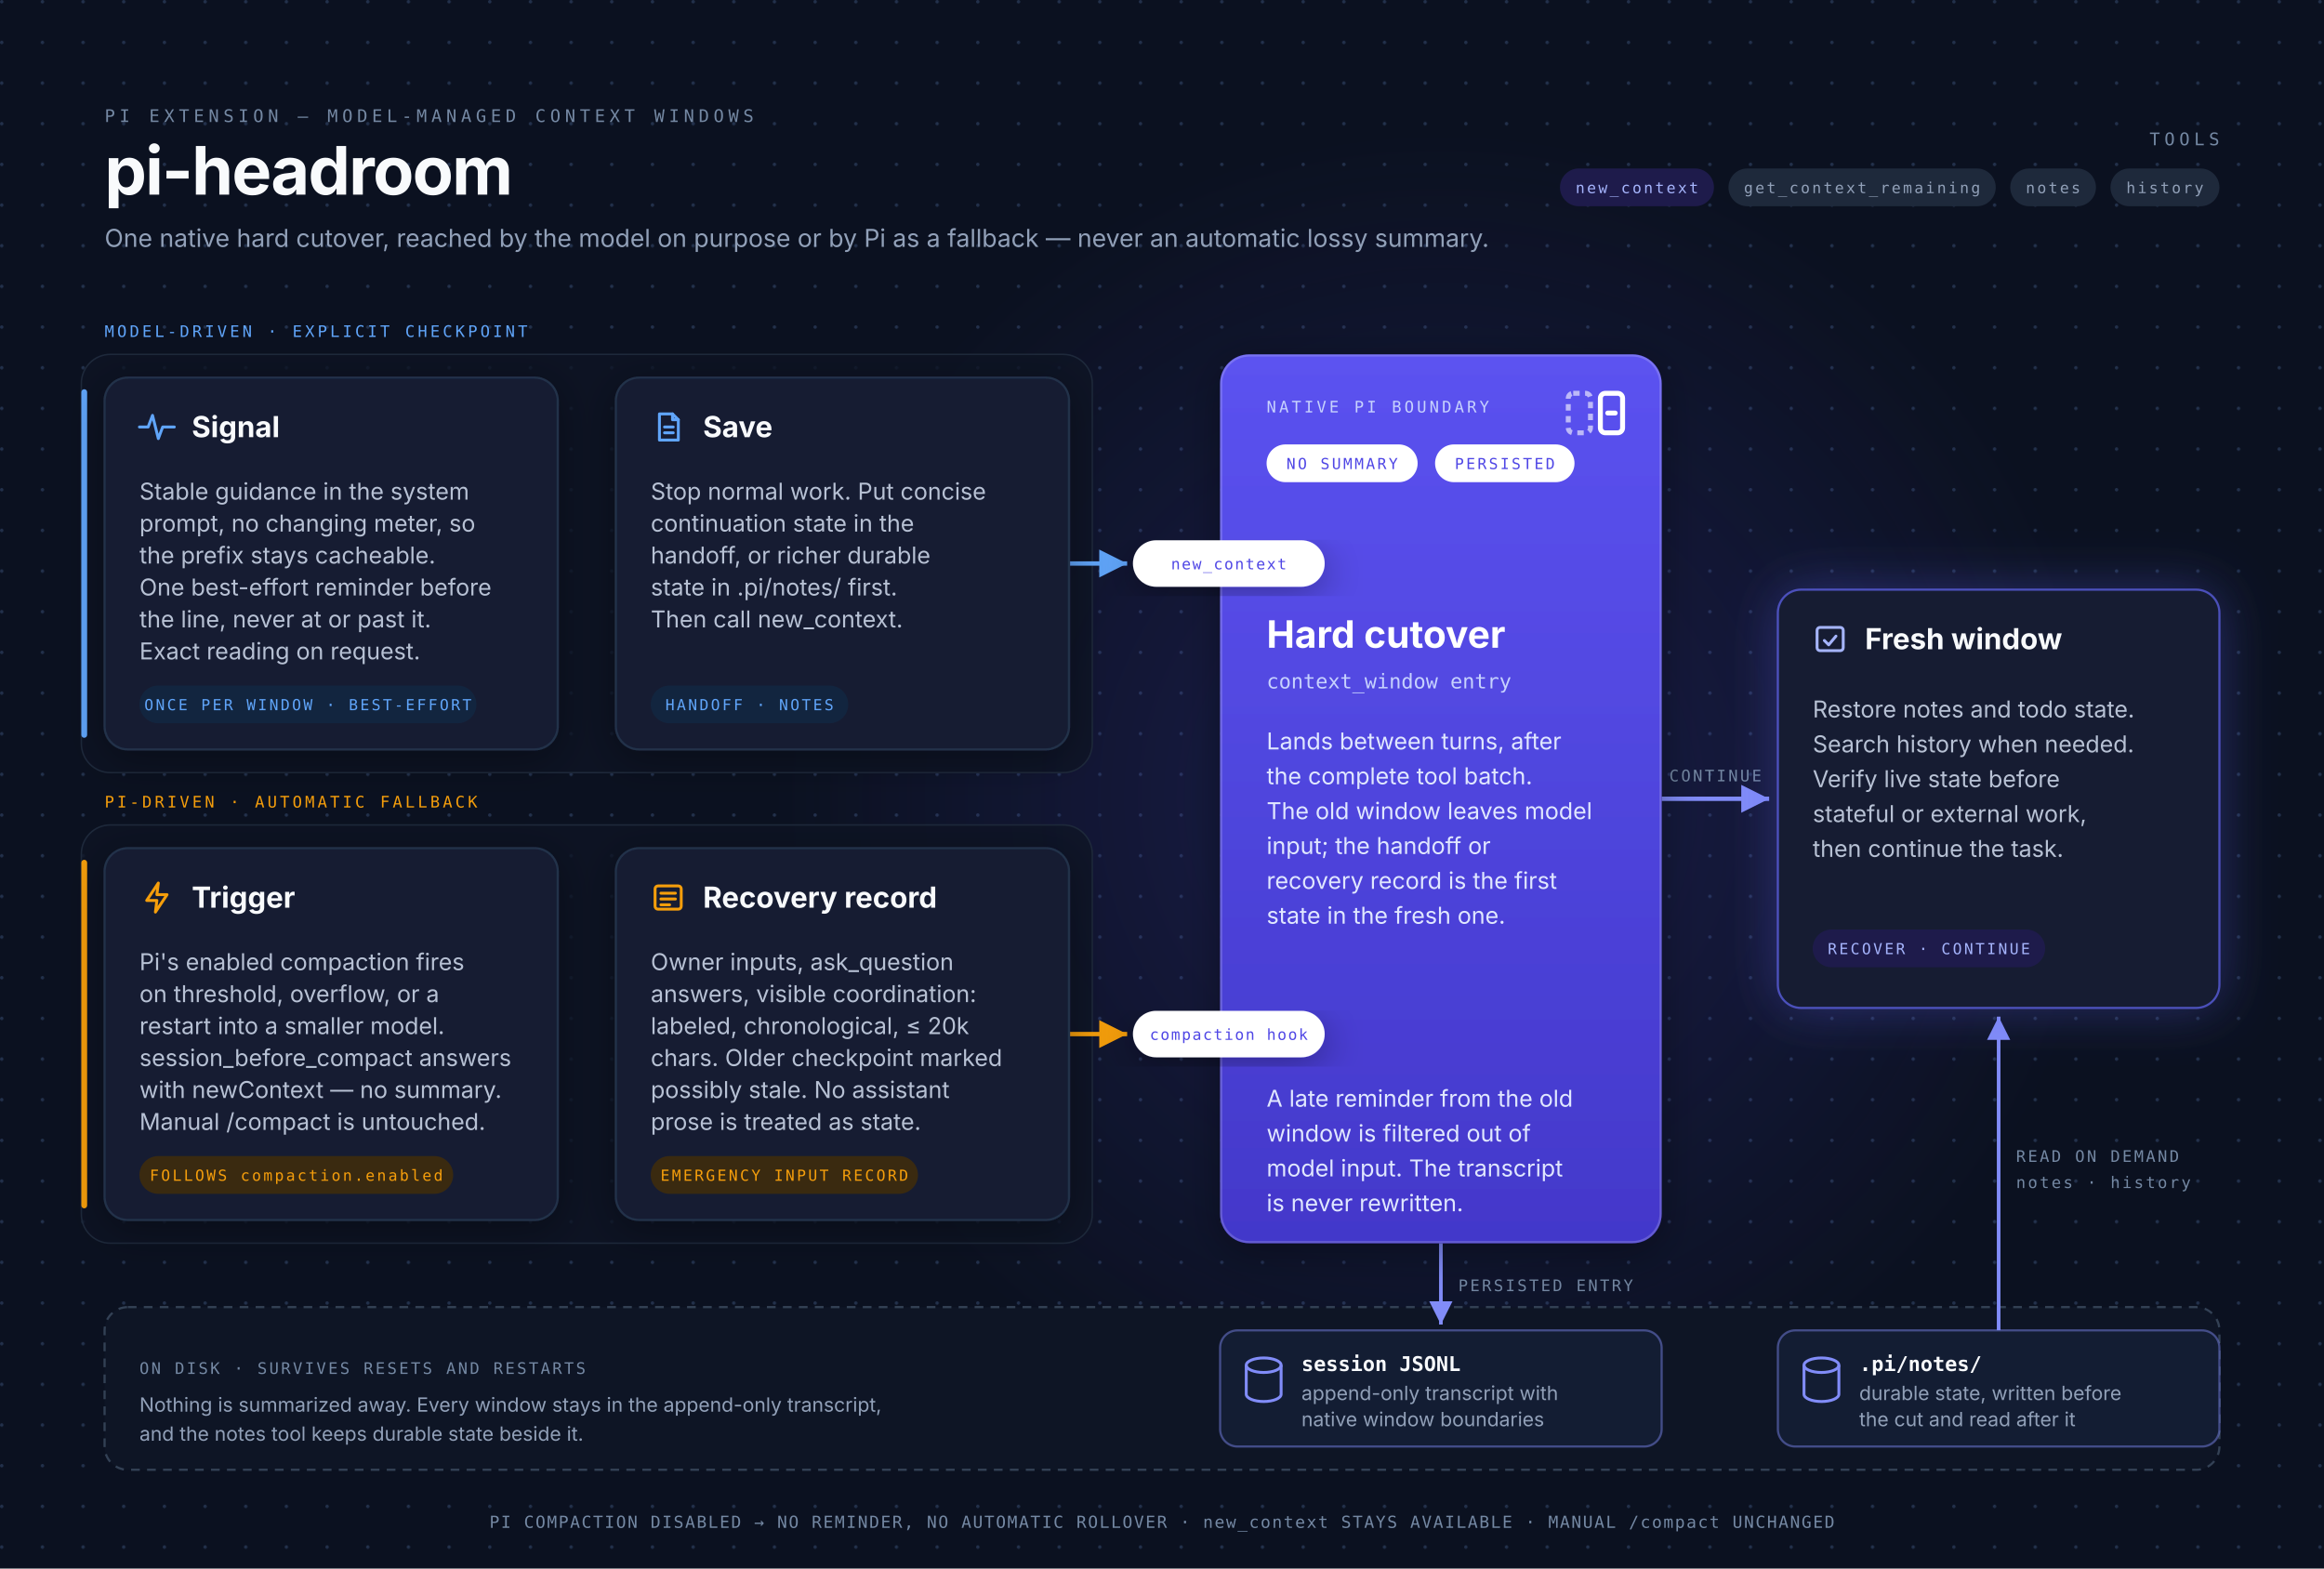
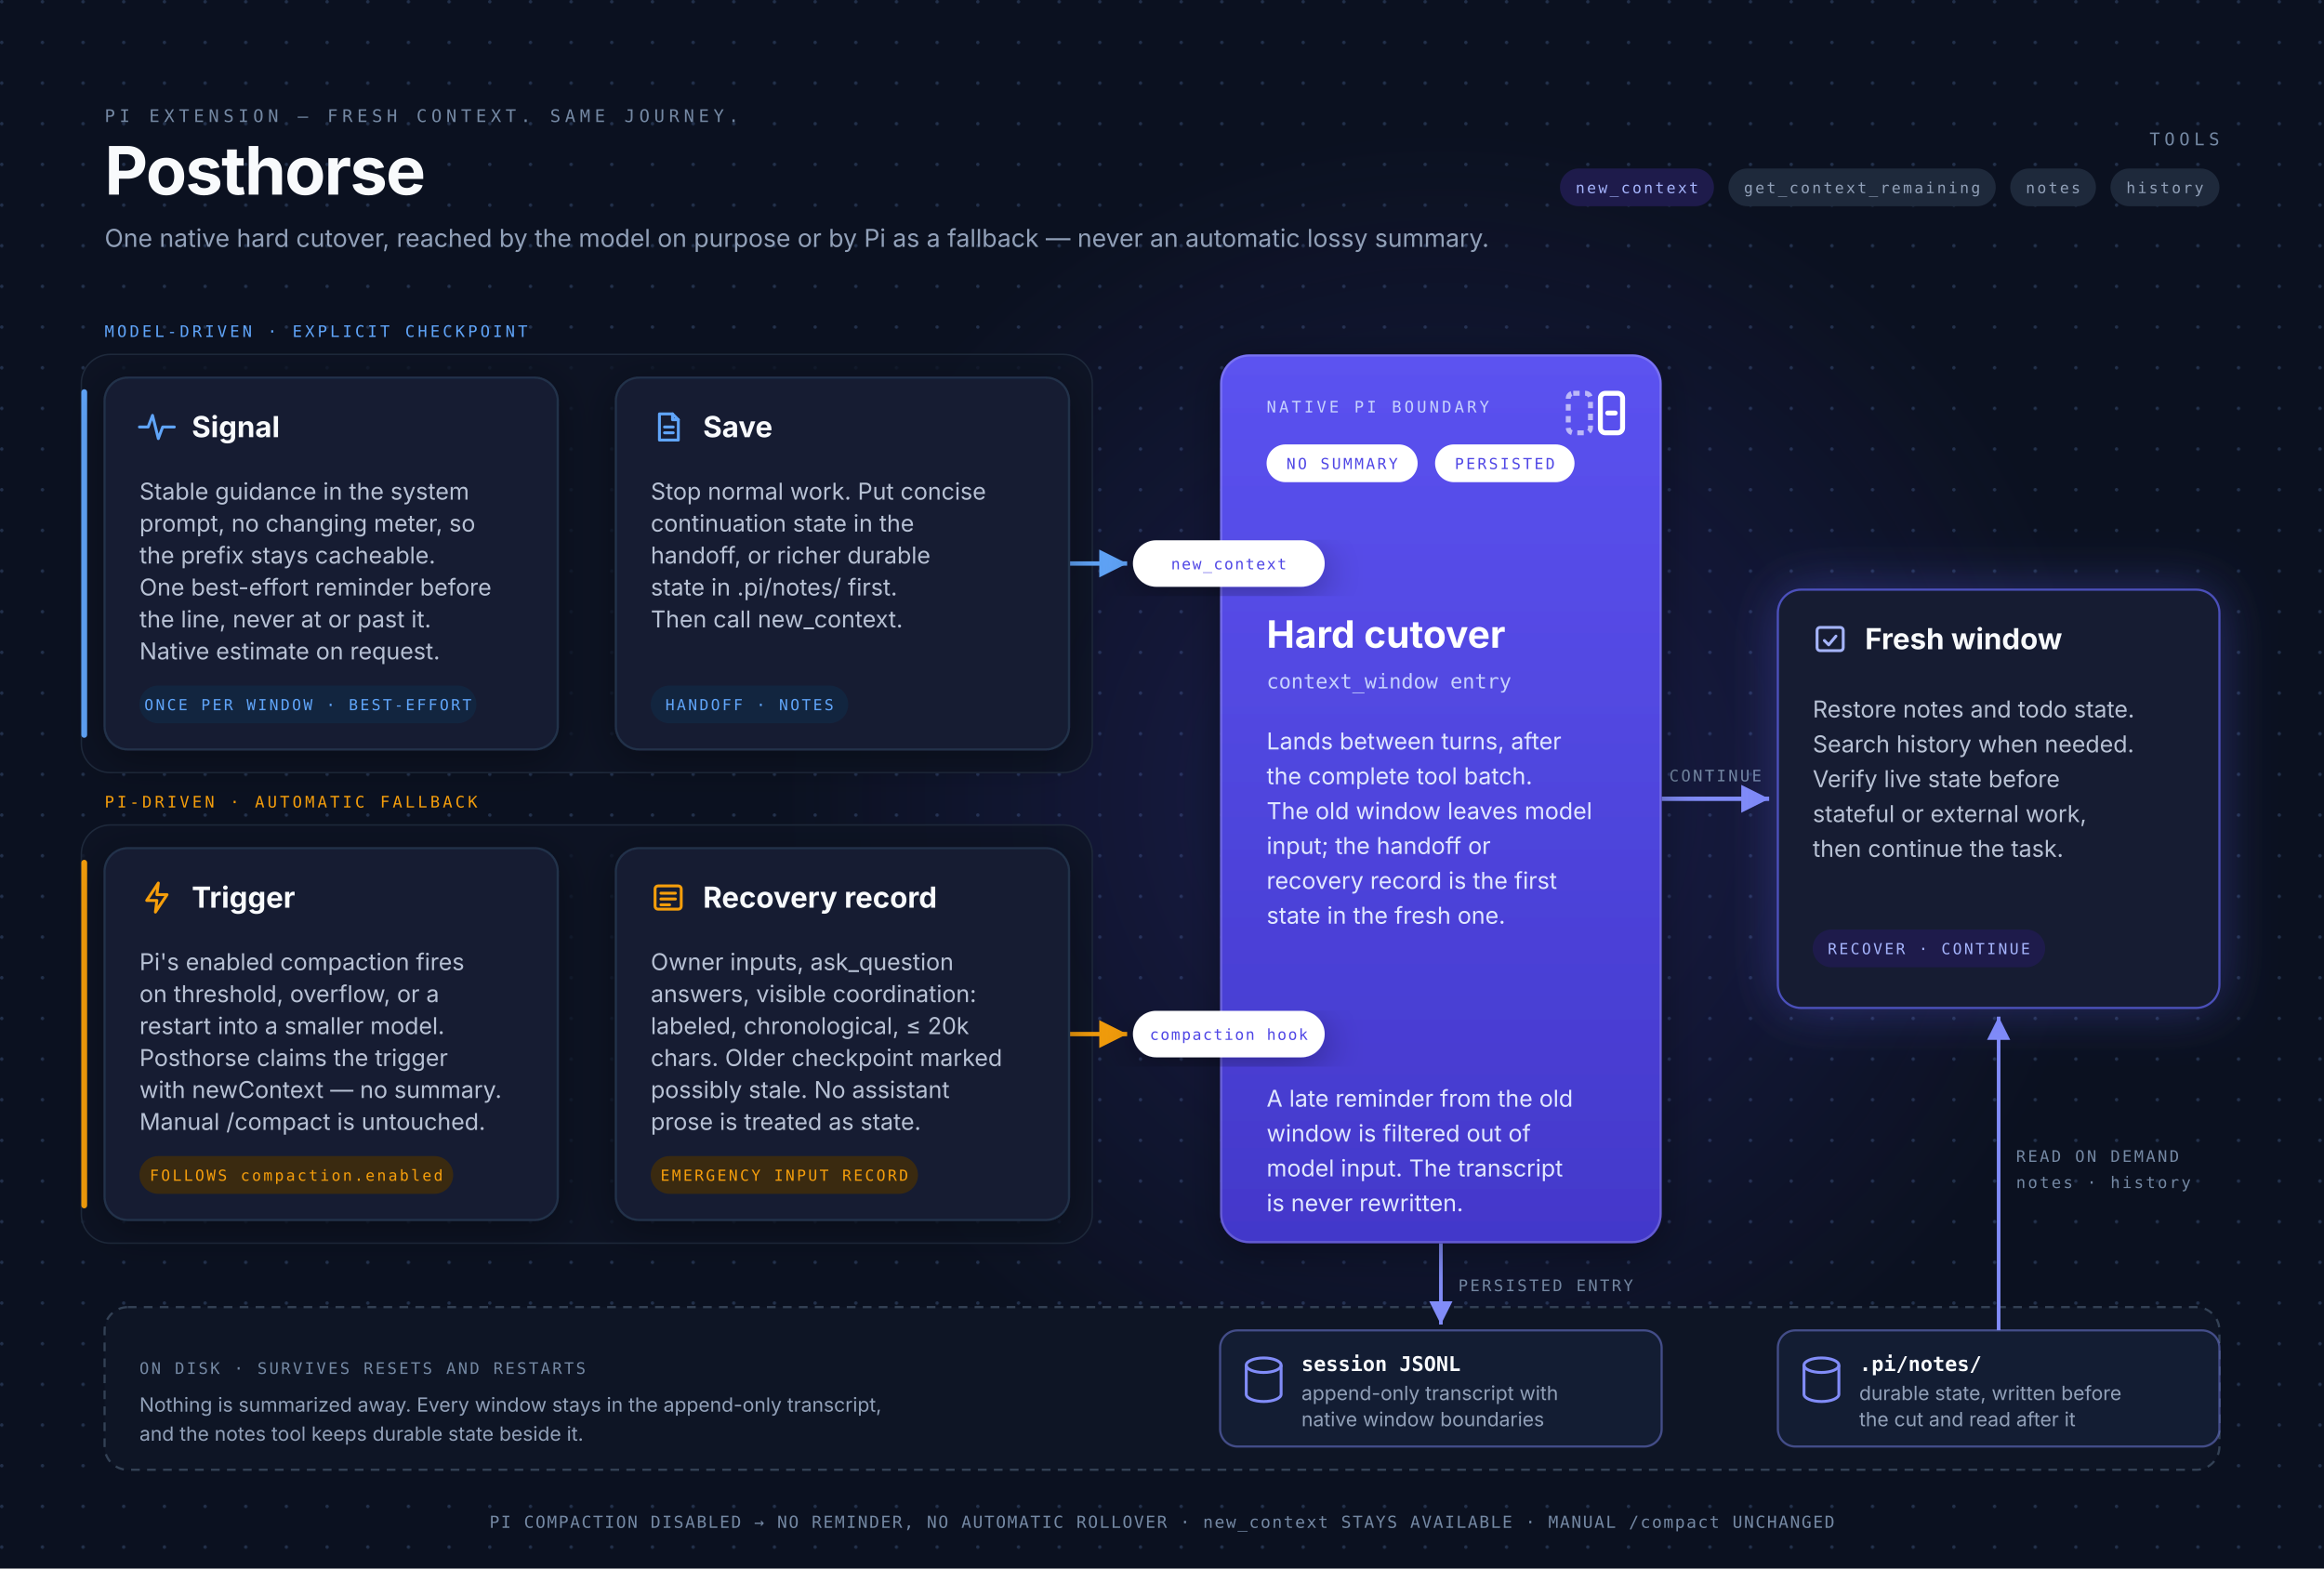
<svg xmlns="http://www.w3.org/2000/svg" width="1600" height="1080" viewBox="0 0 1600 1080" role="img" aria-labelledby="t d">
  <style>
    .sans { font-family: Inter, ui-sans-serif, Arial, sans-serif; }
    .mono { font-family: "JetBrains Mono", ui-monospace, monospace; }
    .title { font-size: 46px; font-weight: 700; fill: #F8FAFC; letter-spacing: -1px; }
    .subtitle { font-size: 17px; fill: #91A0B8; }
    .eyebrow { font-size: 12px; fill: #7488A3; letter-spacing: 3px; }
    .lane { font-size: 11px; letter-spacing: 2px; }
    .cardtitle { font-size: 20px; font-weight: 700; fill: #F8FAFC; }
    .cardbody { font-size: 16px; fill: #B7C1D4; }
    .cardtitle-inv { font-size: 26px; font-weight: 700; fill: #FFFFFF; }
    .cardbody-inv { font-size: 16px; fill: #E0E7FF; }
    .cardmono-inv { font-size: 14px; fill: #C7D2FE; }
    .chip { font-size: 10.5px; letter-spacing: 1.5px; text-anchor: middle; }
    .port { font-size: 10.5px; letter-spacing: 1px; text-anchor: middle; fill: #4F46E5; }
    .storename { font-size: 14px; font-weight: 700; fill: #F8FAFC; }
    .storebody { font-size: 13.5px; fill: #91A0B8; }
    .micro { font-size: 11px; fill: #7488A3; letter-spacing: 1.5px; }
    .footer { font-size: 11.5px; fill: #7488A3; text-anchor: middle; letter-spacing: 1px; }
    .icon { fill: none; stroke-width: 2; stroke-linecap: round; stroke-linejoin: round; }
  </style>
  <defs>
    <pattern id="dots" width="28" height="28" patternUnits="userSpaceOnUse">
      <circle cx="1.2" cy="1.2" r="1.2" fill="#22304A" />
    </pattern>
    <radialGradient id="bloom" gradientUnits="userSpaceOnUse" cx="992" cy="550" r="460">
      <stop offset="0" stop-color="#4F46E5" stop-opacity="0.22" />
      <stop offset="1" stop-color="#4F46E5" stop-opacity="0" />
    </radialGradient>
    <linearGradient id="boundary-fill" x1="0" y1="0" x2="0" y2="1">
      <stop offset="0" stop-color="#5B52F0" />
      <stop offset="1" stop-color="#4338CA" />
    </linearGradient>
    <filter id="soft" x="-20%" y="-20%" width="140%" height="140%">
      <feDropShadow dx="0" dy="6" stdDeviation="14" flood-color="#000000" flood-opacity="0.35" />
    </filter>
    <filter id="glow" x="-30%" y="-30%" width="160%" height="160%">
      <feDropShadow dx="0" dy="0" stdDeviation="18" flood-color="#6366F1" flood-opacity="0.35" />
    </filter>
    <marker id="arr-blue" viewBox="0 0 10 10" refX="8" refY="5" markerWidth="8" markerHeight="8" orient="auto-start-reverse">
      <path d="M 0 1 L 8 5 L 0 9 Z" fill="#60A5FA" />
    </marker>
    <marker id="arr-amber" viewBox="0 0 10 10" refX="8" refY="5" markerWidth="8" markerHeight="8" orient="auto-start-reverse">
      <path d="M 0 1 L 8 5 L 0 9 Z" fill="#F59E0B" />
    </marker>
    <marker id="arr-indigo" viewBox="0 0 10 10" refX="8" refY="5" markerWidth="8" markerHeight="8" orient="auto-start-reverse">
      <path d="M 0 1 L 8 5 L 0 9 Z" fill="#818CF8" />
    </marker>
  </defs>
  <rect width="1600" height="1080" fill="#0B1120" />
  <rect width="1600" height="1080" fill="url(#dots)" />
  <rect width="1600" height="1080" fill="url(#bloom)" />
-   <text class="mono eyebrow" x="72" y="84">PI EXTENSION — MODEL-MANAGED CONTEXT WINDOWS</text>
-   <text class="sans title" x="72" y="134">pi-headroom</text>
+   <text class="mono eyebrow" x="72" y="84">PI EXTENSION — FRESH CONTEXT. SAME JOURNEY.</text>
+   <text class="sans title" x="72" y="134">Posthorse</text>
  <text class="sans subtitle" x="72" y="170">One native hard cutover, reached by the model on purpose or by Pi as a fallback — never an automatic lossy summary.</text>
  <g id="tools">
    <text class="mono eyebrow" x="1528" y="100" text-anchor="end">TOOLS</text>
    <rect x="1074" y="116" width="106" height="26" rx="13" fill="#1E1B4B" />
    <text class="mono chip" x="1127" y="133" fill="#A5B4FC">new_context</text>
    <rect x="1190" y="116" width="184" height="26" rx="13" fill="#1E293B" />
    <text class="mono chip" x="1282" y="133" fill="#91A0B8">get_context_remaining</text>
    <rect x="1384" y="116" width="59" height="26" rx="13" fill="#1E293B" />
    <text class="mono chip" x="1413.5" y="133" fill="#91A0B8">notes</text>
    <rect x="1453" y="116" width="75" height="26" rx="13" fill="#1E293B" />
    <text class="mono chip" x="1490.5" y="133" fill="#91A0B8">history</text>
  </g>
  <g id="lane-a">
    <rect x="56" y="244" width="696" height="288" rx="20" fill="#0E1525" fill-opacity="0.75" stroke="#1E293B" stroke-width="1" />
    <rect x="56" y="268" width="4" height="240" rx="2" fill="#60A5FA" />
    <text class="mono lane" x="72" y="232" fill="#60A5FA">MODEL-DRIVEN · EXPLICIT CHECKPOINT</text>
  </g>
  <g id="lane-b">
    <rect x="56" y="568" width="696" height="288" rx="20" fill="#0E1525" fill-opacity="0.75" stroke="#1E293B" stroke-width="1" />
    <rect x="56" y="592" width="4" height="240" rx="2" fill="#F59E0B" />
    <text class="mono lane" x="72" y="556" fill="#F59E0B">PI-DRIVEN · AUTOMATIC FALLBACK</text>
  </g>
  <g id="disk-zone">
    <rect x="72" y="900" width="1456" height="112" rx="16" fill="#0E1525" stroke="#334155" stroke-width="1.5" stroke-dasharray="6 5" />
    <text class="mono micro" x="96" y="946">ON DISK · SURVIVES RESETS AND RESTARTS</text>
    <text class="sans storebody" x="96" y="972">Nothing is summarized away. Every window stays in the append-only transcript,</text>
    <text class="sans storebody" x="96" y="992">and the notes tool keeps durable state beside it.</text>
  </g>
  <line x1="736" y1="388" x2="776" y2="388" stroke="#60A5FA" stroke-width="3" marker-end="url(#arr-blue)" />
  <line x1="736" y1="712" x2="776" y2="712" stroke="#F59E0B" stroke-width="3" marker-end="url(#arr-amber)" />
  <line x1="1144" y1="550" x2="1218" y2="550" stroke="#818CF8" stroke-width="3" marker-end="url(#arr-indigo)" />
  <text class="mono micro" x="1181" y="538" text-anchor="middle" fill="#A5B4FC">CONTINUE</text>
  <line x1="992" y1="856" x2="992" y2="912" stroke="#818CF8" stroke-width="2.5" marker-end="url(#arr-indigo)" />
  <text class="mono micro" x="1004" y="889">PERSISTED ENTRY</text>
  <line x1="1376" y1="916" x2="1376" y2="700" stroke="#818CF8" stroke-width="2.5" marker-end="url(#arr-indigo)" />
  <text class="mono micro" x="1388" y="800">READ ON DEMAND</text>
  <text class="mono micro" x="1388" y="818">notes · history</text>
  <g id="card-signal">
    <rect x="72" y="260" width="312" height="256" rx="16" fill="#131D33" stroke="#243049" stroke-width="1.5" filter="url(#soft)" />
    <g class="icon" stroke="#60A5FA" transform="translate(96 282)">
      <path d="M0 12 H6 L9 4 L13 20 L16 12 H24" />
    </g>
    <text class="sans cardtitle" x="132" y="301">Signal</text>
    <text class="sans cardbody" x="96" y="344">Stable guidance in the system</text>
    <text class="sans cardbody" x="96" y="366">prompt, no changing meter, so</text>
    <text class="sans cardbody" x="96" y="388">the prefix stays cacheable.</text>
    <text class="sans cardbody" x="96" y="410">One best-effort reminder before</text>
    <text class="sans cardbody" x="96" y="432">the line, never at or past it.</text>
-     <text class="sans cardbody" x="96" y="454">Exact reading on request.</text>
+     <text class="sans cardbody" x="96" y="454">Native estimate on request.</text>
    <rect x="96" y="472" width="232" height="26" rx="13" fill="#12253F" />
    <text class="mono chip" x="212" y="489" fill="#60A5FA">ONCE PER WINDOW · BEST-EFFORT</text>
  </g>
  <g id="card-save">
    <rect x="424" y="260" width="312" height="256" rx="16" fill="#131D33" stroke="#243049" stroke-width="1.5" filter="url(#soft)" />
    <g class="icon" stroke="#60A5FA" transform="translate(448 282)">
      <path d="M6 3 H15 L19 7 V21 H6 Z" />
      <path d="M15 3 V7 H19" />
      <path d="M9.5 12 H15.5 M9.5 16 H15.5" />
    </g>
    <text class="sans cardtitle" x="484" y="301">Save</text>
    <text class="sans cardbody" x="448" y="344">Stop normal work. Put concise</text>
    <text class="sans cardbody" x="448" y="366">continuation state in the</text>
    <text class="sans cardbody" x="448" y="388">handoff, or richer durable</text>
    <text class="sans cardbody" x="448" y="410">state in .pi/notes/ first.</text>
    <text class="sans cardbody" x="448" y="432">Then call new_context.</text>
    <rect x="448" y="472" width="136" height="26" rx="13" fill="#12253F" />
    <text class="mono chip" x="516" y="489" fill="#60A5FA">HANDOFF · NOTES</text>
  </g>
  <g id="card-trigger">
    <rect x="72" y="584" width="312" height="256" rx="16" fill="#131D33" stroke="#243049" stroke-width="1.5" filter="url(#soft)" />
    <g class="icon" stroke="#F59E0B" transform="translate(96 606)">
      <path d="M13 2 L5 14 H12 L11 22 L19 10 H12 Z" />
    </g>
    <text class="sans cardtitle" x="132" y="625">Trigger</text>
    <text class="sans cardbody" x="96" y="668">Pi's enabled compaction fires</text>
    <text class="sans cardbody" x="96" y="690">on threshold, overflow, or a</text>
    <text class="sans cardbody" x="96" y="712">restart into a smaller model.</text>
-     <text class="sans cardbody" x="96" y="734">session_before_compact answers</text>
+     <text class="sans cardbody" x="96" y="734">Posthorse claims the trigger</text>
    <text class="sans cardbody" x="96" y="756">with newContext — no summary.</text>
    <text class="sans cardbody" x="96" y="778">Manual /compact is untouched.</text>
    <rect x="96" y="796" width="216" height="26" rx="13" fill="#3A2A10" />
    <text class="mono chip" x="204" y="813" fill="#F59E0B">FOLLOWS compaction.enabled</text>
  </g>
  <g id="card-record">
    <rect x="424" y="584" width="312" height="256" rx="16" fill="#131D33" stroke="#243049" stroke-width="1.5" filter="url(#soft)" />
    <g class="icon" stroke="#F59E0B" transform="translate(448 606)">
      <rect x="3" y="4" width="18" height="16" rx="2" />
      <path d="M7 9 H17 M7 13 H17 M7 17 H13" />
    </g>
    <text class="sans cardtitle" x="484" y="625">Recovery record</text>
    <text class="sans cardbody" x="448" y="668">Owner inputs, ask_question</text>
    <text class="sans cardbody" x="448" y="690">answers, visible coordination:</text>
    <text class="sans cardbody" x="448" y="712">labeled, chronological, ≤ 20k</text>
    <text class="sans cardbody" x="448" y="734">chars. Older checkpoint marked</text>
    <text class="sans cardbody" x="448" y="756">possibly stale. No assistant</text>
    <text class="sans cardbody" x="448" y="778">prose is treated as state.</text>
    <rect x="448" y="796" width="184" height="26" rx="13" fill="#3A2A10" />
    <text class="mono chip" x="540" y="813" fill="#F59E0B">EMERGENCY INPUT RECORD</text>
  </g>
  <g id="card-boundary">
    <rect x="840" y="244" width="304" height="612" rx="20" fill="url(#boundary-fill)" filter="url(#soft)" />
    <rect x="840.75" y="244.75" width="302.5" height="610.5" rx="19.5" fill="none" stroke="#FFFFFF" stroke-opacity="0.18" stroke-width="1.5" />
    <text class="mono lane" x="872" y="284" fill="#C7D2FE">NATIVE PI BOUNDARY</text>
    <rect x="872" y="306" width="104" height="26" rx="13" fill="#FFFFFF" />
    <text class="mono chip" x="924" y="323" fill="#4F46E5">NO SUMMARY</text>
    <rect x="988" y="306" width="96" height="26" rx="13" fill="#FFFFFF" />
    <text class="mono chip" x="1036" y="323" fill="#4F46E5">PERSISTED</text>
    <g class="icon" stroke="#FFFFFF" stroke-width="2" transform="translate(1078 264) scale(1.7)">
      <rect x="1" y="4" width="9" height="16" rx="2" stroke-opacity="0.6" stroke-linecap="butt" stroke-dasharray="2.6 2.2" />
      <rect x="14" y="4" width="9" height="16" rx="2" />
      <path d="M17 12 H20" />
    </g>
    <text class="sans cardtitle-inv" x="872" y="446">Hard cutover</text>
    <text class="mono cardmono-inv" x="872" y="474">context_window entry</text>
    <text class="sans cardbody-inv" x="872" y="516">Lands between turns, after</text>
    <text class="sans cardbody-inv" x="872" y="540">the complete tool batch.</text>
    <text class="sans cardbody-inv" x="872" y="564">The old window leaves model</text>
    <text class="sans cardbody-inv" x="872" y="588">input; the handoff or</text>
    <text class="sans cardbody-inv" x="872" y="612">recovery record is the first</text>
    <text class="sans cardbody-inv" x="872" y="636">state in the fresh one.</text>
    <text class="sans cardbody-inv" x="872" y="762">A late reminder from the old</text>
    <text class="sans cardbody-inv" x="872" y="786">window is filtered out of</text>
    <text class="sans cardbody-inv" x="872" y="810">model input. The transcript</text>
    <text class="sans cardbody-inv" x="872" y="834">is never rewritten.</text>
    <rect x="780" y="372" width="132" height="32" rx="16" fill="#FFFFFF" filter="url(#soft)" />
    <text class="mono port" x="846" y="392">new_context</text>
    <rect x="780" y="696" width="132" height="32" rx="16" fill="#FFFFFF" filter="url(#soft)" />
    <text class="mono port" x="846" y="716">compaction hook</text>
  </g>
  <g id="card-fresh">
    <rect x="1224" y="406" width="304" height="288" rx="16" fill="#131D33" stroke="#6366F1" stroke-opacity="0.7" stroke-width="1.5" filter="url(#glow)" />
    <g class="icon" stroke="#A5B4FC" transform="translate(1248 428)">
      <rect x="3" y="4" width="18" height="16" rx="2" />
      <path d="M8 13 L11 16 L16 10" />
    </g>
    <text class="sans cardtitle" x="1284" y="447">Fresh window</text>
    <text class="sans cardbody" x="1248" y="494">Restore notes and todo state.</text>
    <text class="sans cardbody" x="1248" y="518">Search history when needed.</text>
    <text class="sans cardbody" x="1248" y="542">Verify live state before</text>
    <text class="sans cardbody" x="1248" y="566">stateful or external work,</text>
    <text class="sans cardbody" x="1248" y="590">then continue the task.</text>
    <rect x="1248" y="640" width="160" height="26" rx="13" fill="#1E1B4B" />
    <text class="mono chip" x="1328" y="657" fill="#A5B4FC">RECOVER · CONTINUE</text>
  </g>
  <g id="store-jsonl">
    <rect x="840" y="916" width="304" height="80" rx="12" fill="#131D33" stroke="#818CF8" stroke-opacity="0.45" stroke-width="1.5" />
    <ellipse cx="870" cy="940" rx="12" ry="5" fill="none" stroke="#818CF8" stroke-width="2" />
    <path d="M 858 940 L 858 960 A 12 5 0 0 0 882 960 L 882 940" fill="none" stroke="#818CF8" stroke-width="2" />
    <text class="mono storename" x="896" y="944">session JSONL</text>
    <text class="sans storebody" x="896" y="964">append-only transcript with</text>
    <text class="sans storebody" x="896" y="982">native window boundaries</text>
  </g>
  <g id="store-notes">
    <rect x="1224" y="916" width="304" height="80" rx="12" fill="#131D33" stroke="#818CF8" stroke-opacity="0.45" stroke-width="1.5" />
    <ellipse cx="1254" cy="940" rx="12" ry="5" fill="none" stroke="#818CF8" stroke-width="2" />
    <path d="M 1242 940 L 1242 960 A 12 5 0 0 0 1266 960 L 1266 940" fill="none" stroke="#818CF8" stroke-width="2" />
    <text class="mono storename" x="1280" y="944">.pi/notes/</text>
    <text class="sans storebody" x="1280" y="964">durable state, written before</text>
    <text class="sans storebody" x="1280" y="982">the cut and read after it</text>
  </g>
  <text class="mono footer" x="800" y="1052">PI COMPACTION DISABLED → NO REMINDER, NO AUTOMATIC ROLLOVER · new_context STAYS AVAILABLE · MANUAL /compact UNCHANGED</text>
</svg>
